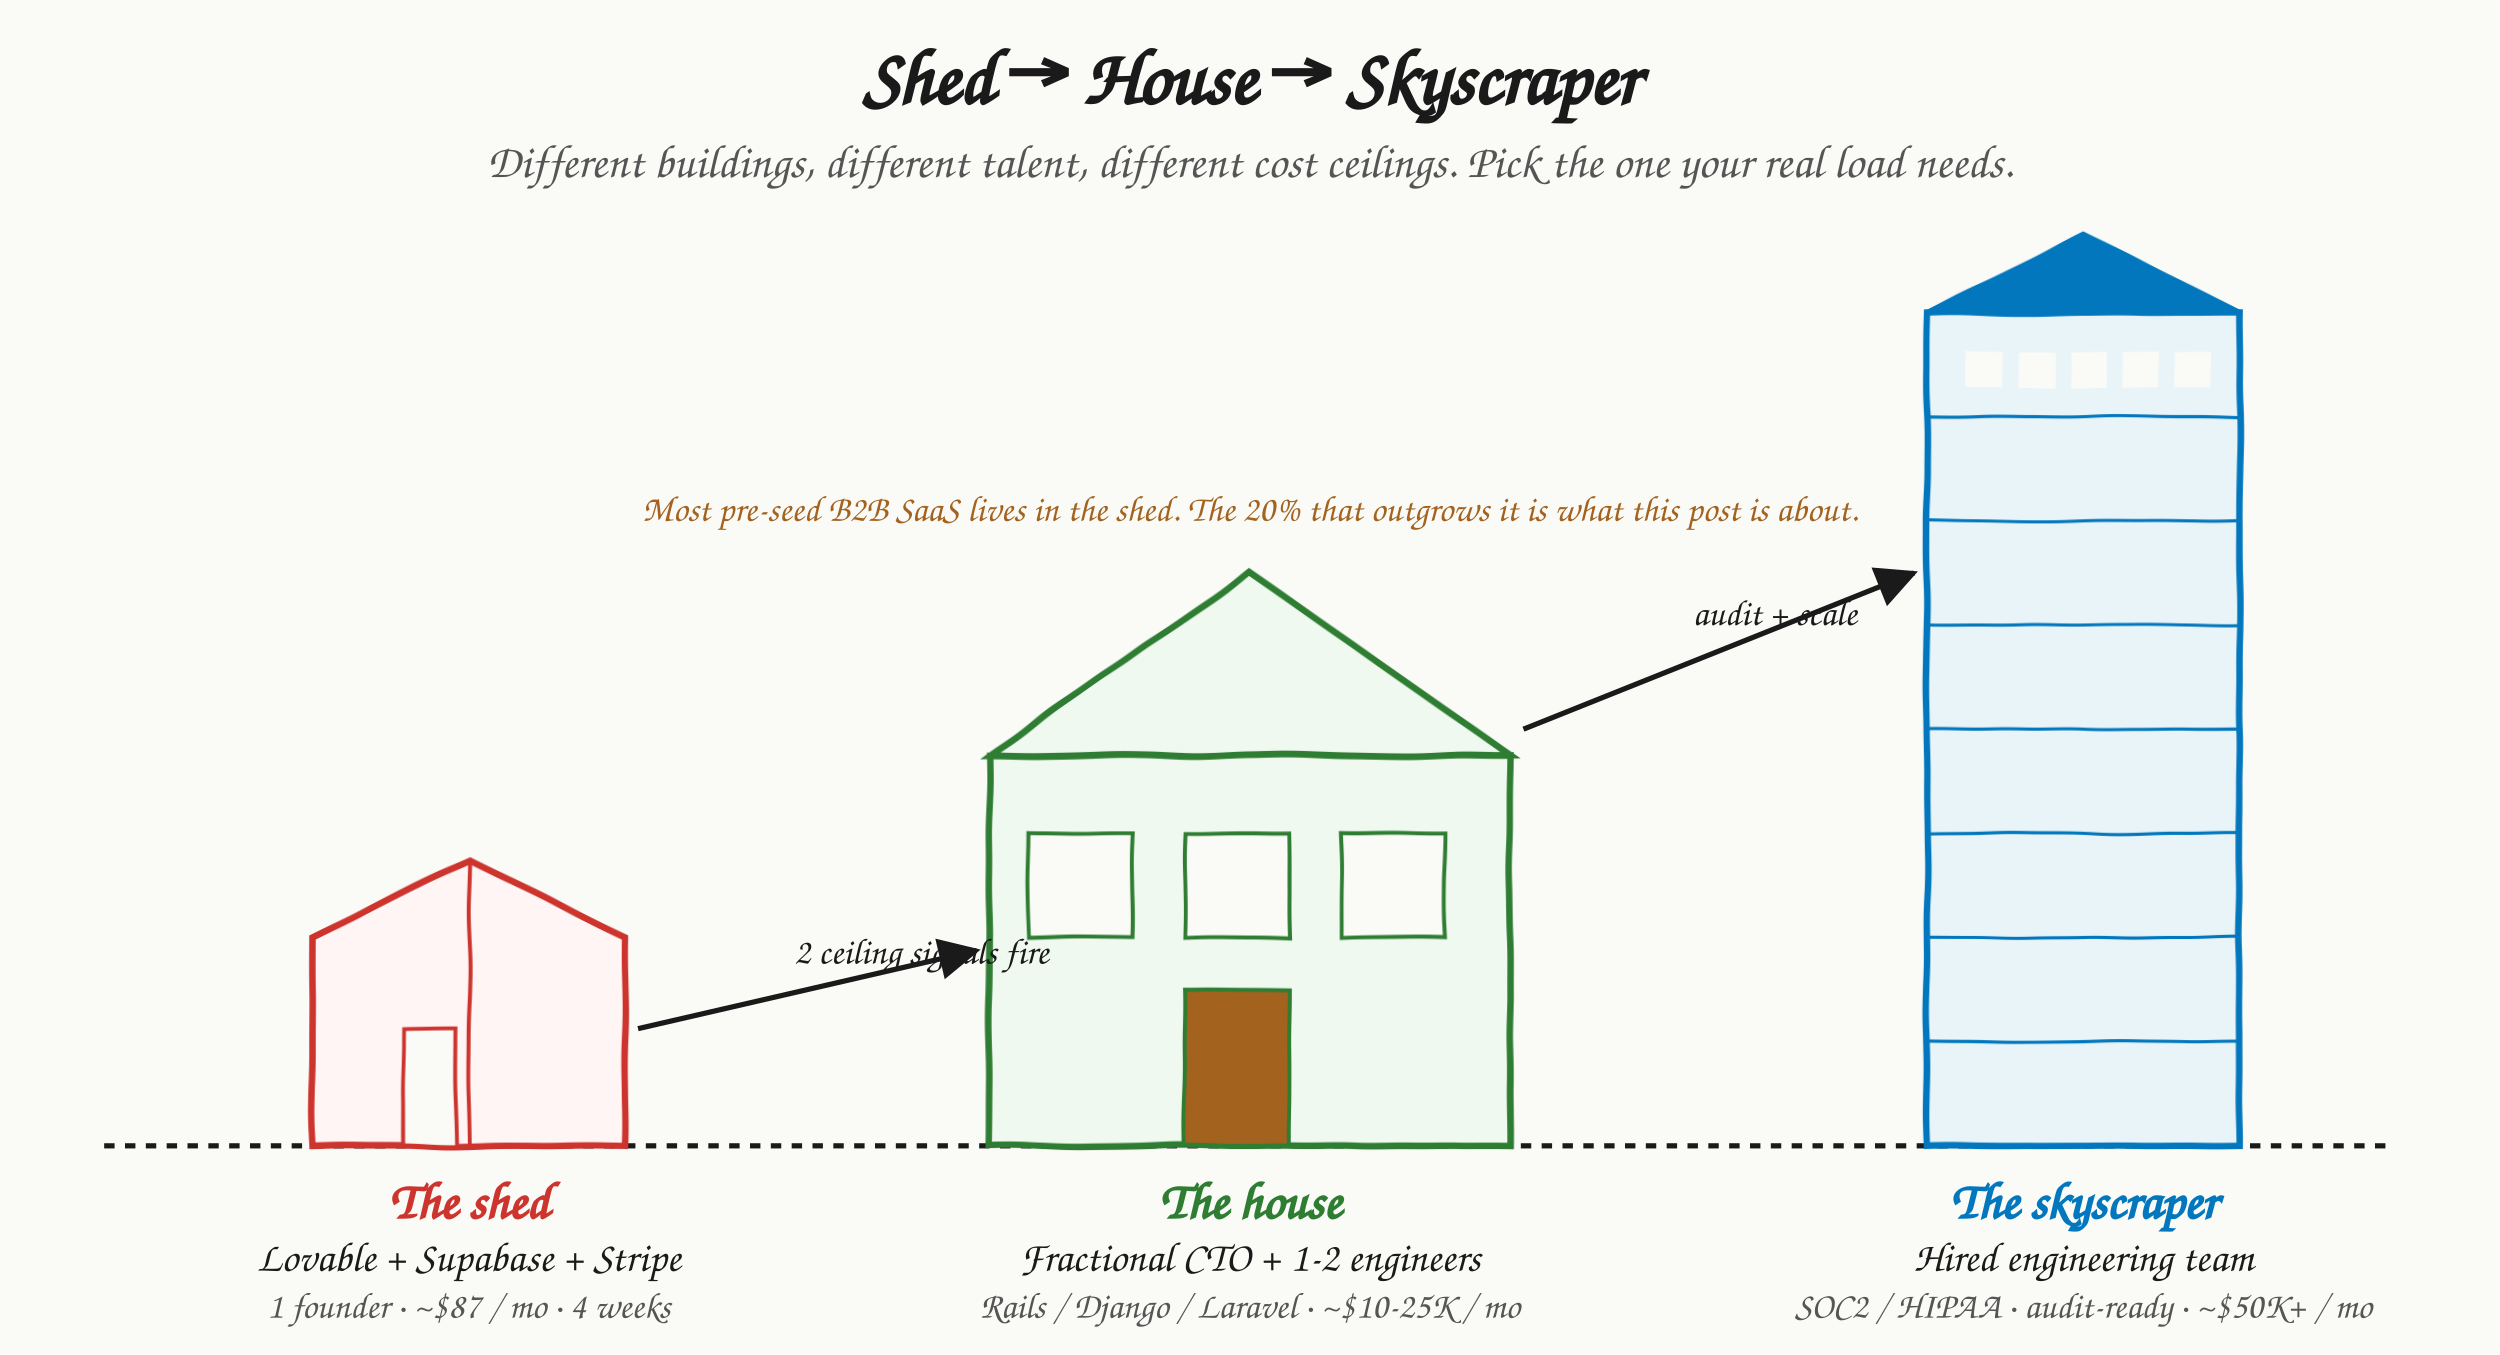
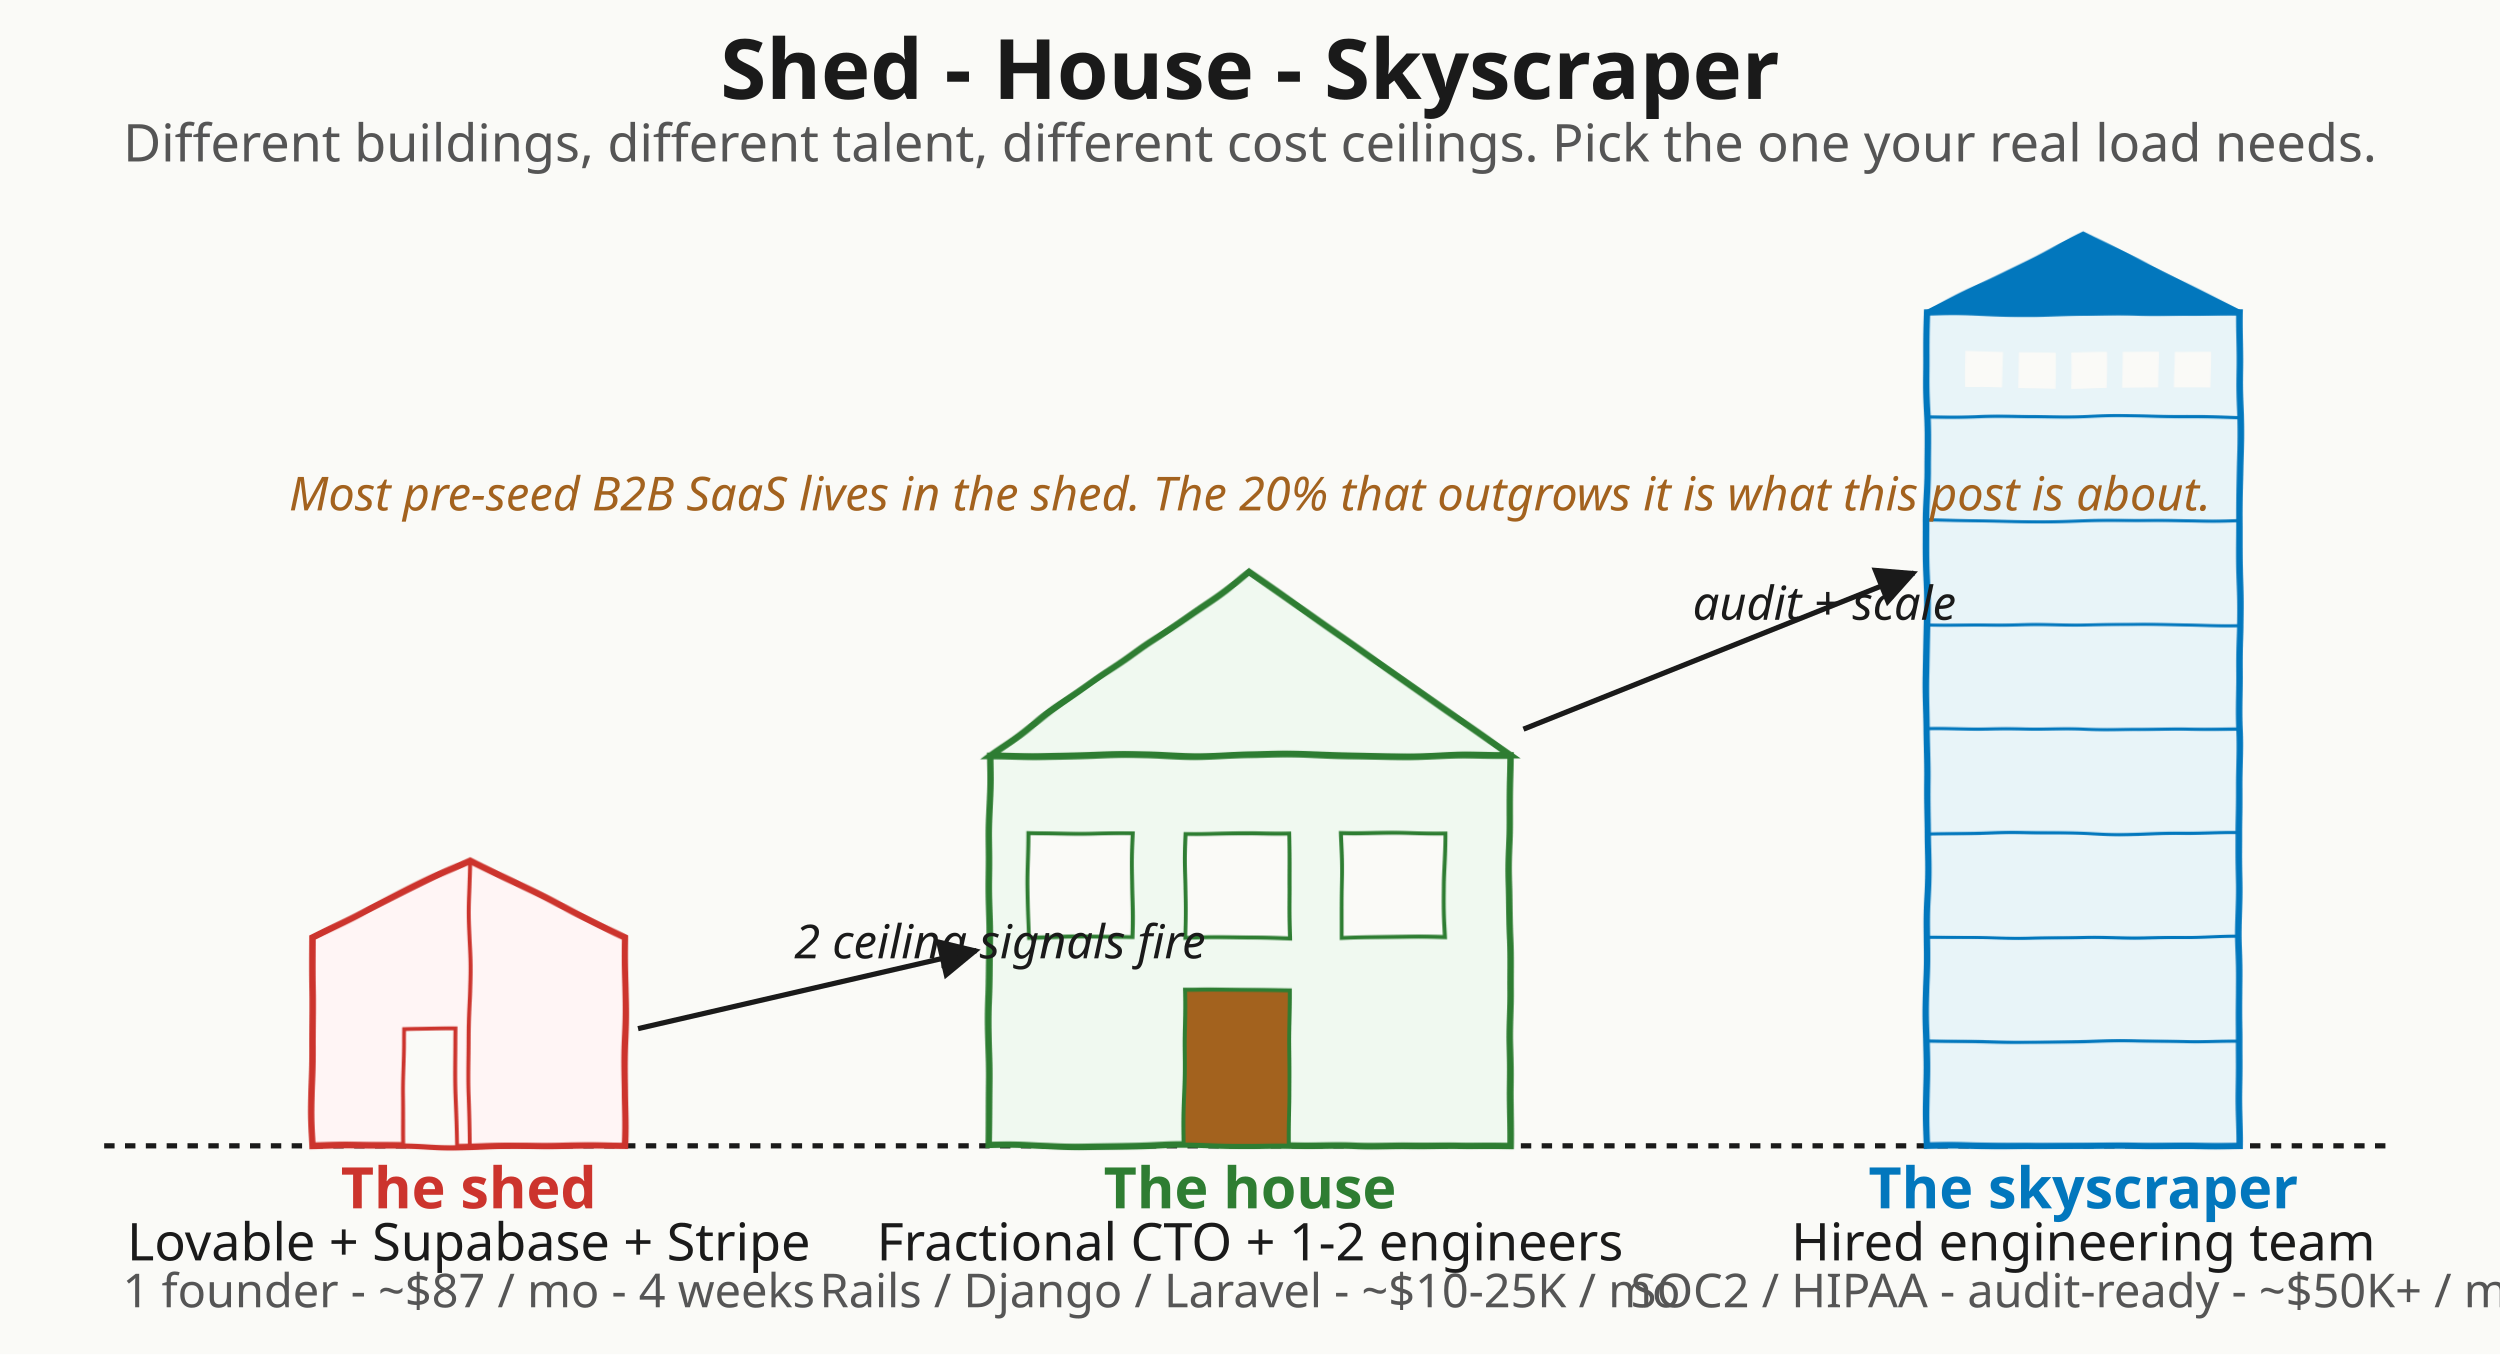
- <svg xmlns="http://www.w3.org/2000/svg" viewBox="0 0 960 520" font-family="'Caveat','Patrick Hand',cursive">
+ <svg xmlns="http://www.w3.org/2000/svg" viewBox="0 0 960 520" font-family="&quot;Segoe UI&quot;, system-ui, -apple-system, sans-serif">
  <defs>
    <filter id="rough" x="-2%" y="-2%" width="104%" height="104%">
      <feTurbulence type="fractalNoise" baseFrequency="0.025" numOctaves="2" seed="9" />
      <feDisplacementMap in="SourceGraphic" scale="2" />
    </filter>
    <marker id="arr2" viewBox="0 0 10 10" refX="9" refY="5" markerWidth="8" markerHeight="8" orient="auto-start-reverse">
      <path d="M 0 0 L 10 5 L 0 10 z" fill="#1a1a1a" />
    </marker>
  </defs>
  <rect width="960" height="520" fill="#fafaf7" />
-   <text x="480" y="40" font-size="30" text-anchor="middle" fill="#1a1a1a" font-weight="bold">Shed → House → Skyscraper</text>
-   <text x="480" y="68" font-size="18" text-anchor="middle" fill="#555">Different buildings, different talent, different cost ceilings. Pick the one your real load needs.</text>
+   <text x="480" y="38" font-size="32" text-anchor="middle" fill="#1a1a1a" font-weight="bold">Shed - House - Skyscraper</text>
+   <text x="480" y="62" font-size="20" text-anchor="middle" fill="#555">Different buildings, different talent, different cost ceilings. Pick the one your real load needs.</text>
  <line x1="40" y1="440" x2="920" y2="440" stroke="#1a1a1a" stroke-width="2" stroke-dasharray="4 4" />
  <g filter="url(#rough)">
    <polygon points="120,440 120,360 180,330 240,360 240,440" fill="#fff5f5" stroke="#cc342d" stroke-width="2.5" />
    <line x1="180" y1="330" x2="180" y2="440" stroke="#cc342d" stroke-width="1.5" />
    <rect x="155" y="395" width="20" height="45" fill="#fafaf7" stroke="#cc342d" stroke-width="1.5" />
  </g>
-   <text x="180" y="468" font-size="20" text-anchor="middle" fill="#cc342d" font-weight="bold">The shed</text>
-   <text x="180" y="488" font-size="16" text-anchor="middle" fill="#1a1a1a">Lovable + Supabase + Stripe</text>
-   <text x="180" y="506" font-size="14" text-anchor="middle" fill="#555">1 founder · ~$87 / mo · 4 weeks</text>
+   <text x="180" y="464" font-size="22" text-anchor="middle" fill="#cc342d" font-weight="bold">The shed</text>
+   <text x="180" y="484" font-size="20" text-anchor="middle" fill="#1a1a1a">Lovable + Supabase + Stripe</text>
+   <text x="180" y="502" font-size="18" text-anchor="middle" fill="#555">1 founder - ~$87 / mo - 4 weeks</text>
  <g filter="url(#rough)">
    <rect x="380" y="290" width="200" height="150" fill="#f0f9f0" stroke="#2e7d32" stroke-width="2.5" />
    <polygon points="380,290 480,220 580,290" fill="#f0f9f0" stroke="#2e7d32" stroke-width="2.5" />
    <rect x="395" y="320" width="40" height="40" fill="#fafaf7" stroke="#2e7d32" stroke-width="1.5" />
    <rect x="455" y="320" width="40" height="40" fill="#fafaf7" stroke="#2e7d32" stroke-width="1.5" />
    <rect x="515" y="320" width="40" height="40" fill="#fafaf7" stroke="#2e7d32" stroke-width="1.5" />
    <rect x="455" y="380" width="40" height="60" fill="#a3621e" stroke="#2e7d32" stroke-width="1.5" />
  </g>
-   <text x="480" y="468" font-size="20" text-anchor="middle" fill="#2e7d32" font-weight="bold">The house</text>
-   <text x="480" y="488" font-size="16" text-anchor="middle" fill="#1a1a1a">Fractional CTO + 1-2 engineers</text>
-   <text x="480" y="506" font-size="14" text-anchor="middle" fill="#555">Rails / Django / Laravel · ~$10-25K / mo</text>
+   <text x="480" y="464" font-size="22" text-anchor="middle" fill="#2e7d32" font-weight="bold">The house</text>
+   <text x="480" y="484" font-size="20" text-anchor="middle" fill="#1a1a1a">Fractional CTO + 1-2 engineers</text>
+   <text x="480" y="502" font-size="18" text-anchor="middle" fill="#555">Rails / Django / Laravel - ~$10-25K / mo</text>
  <g filter="url(#rough)">
    <rect x="740" y="120" width="120" height="320" fill="#e8f4f8" stroke="#0277bd" stroke-width="2.5" />
    <line x1="740" y1="160" x2="860" y2="160" stroke="#0277bd" stroke-width="1.2" />
    <line x1="740" y1="200" x2="860" y2="200" stroke="#0277bd" stroke-width="1.2" />
    <line x1="740" y1="240" x2="860" y2="240" stroke="#0277bd" stroke-width="1.2" />
    <line x1="740" y1="280" x2="860" y2="280" stroke="#0277bd" stroke-width="1.2" />
    <line x1="740" y1="320" x2="860" y2="320" stroke="#0277bd" stroke-width="1.2" />
    <line x1="740" y1="360" x2="860" y2="360" stroke="#0277bd" stroke-width="1.2" />
    <line x1="740" y1="400" x2="860" y2="400" stroke="#0277bd" stroke-width="1.2" />
    <rect x="755" y="135" width="14" height="14" fill="#fafaf7" />
    <rect x="775" y="135" width="14" height="14" fill="#fafaf7" />
    <rect x="795" y="135" width="14" height="14" fill="#fafaf7" />
    <rect x="815" y="135" width="14" height="14" fill="#fafaf7" />
    <rect x="835" y="135" width="14" height="14" fill="#fafaf7" />
    <polygon points="740,120 800,90 860,120" fill="#0277bd" stroke="#0277bd" stroke-width="2" />
  </g>
-   <text x="800" y="468" font-size="20" text-anchor="middle" fill="#0277bd" font-weight="bold">The skyscraper</text>
-   <text x="800" y="488" font-size="16" text-anchor="middle" fill="#1a1a1a">Hired engineering team</text>
-   <text x="800" y="506" font-size="14" text-anchor="middle" fill="#555">SOC2 / HIPAA · audit-ready · ~$50K+ / mo</text>
+   <text x="800" y="464" font-size="22" text-anchor="middle" fill="#0277bd" font-weight="bold">The skyscraper</text>
+   <text x="800" y="484" font-size="20" text-anchor="middle" fill="#1a1a1a">Hired engineering team</text>
+   <text x="800" y="502" font-size="18" text-anchor="middle" fill="#555">SOC2 / HIPAA - audit-ready - ~$50K+ / mo</text>
  <line x1="245" y1="395" x2="375" y2="365" stroke="#1a1a1a" stroke-width="2" marker-end="url(#arr2)" />
-   <text x="305" y="370" font-size="14" fill="#1a1a1a" font-style="italic">2 ceiling signals fire</text>
+   <text x="305" y="368" font-size="18" fill="#1a1a1a" font-style="italic">2 ceiling signals fire</text>
  <line x1="585" y1="280" x2="735" y2="220" stroke="#1a1a1a" stroke-width="2" marker-end="url(#arr2)" />
-   <text x="650" y="240" font-size="14" fill="#1a1a1a" font-style="italic">audit + scale</text>
-   <text x="480" y="200" font-size="14" text-anchor="middle" fill="#a3621e" font-style="italic">Most pre-seed B2B SaaS lives in the shed. The 20% that outgrows it is what this post is about.</text>
+   <text x="650" y="238" font-size="18" fill="#1a1a1a" font-style="italic">audit + scale</text>
+   <text x="480" y="196" font-size="18" text-anchor="middle" fill="#a3621e" font-style="italic">Most pre-seed B2B SaaS lives in the shed. The 20% that outgrows it is what this post is about.</text>
</svg>
